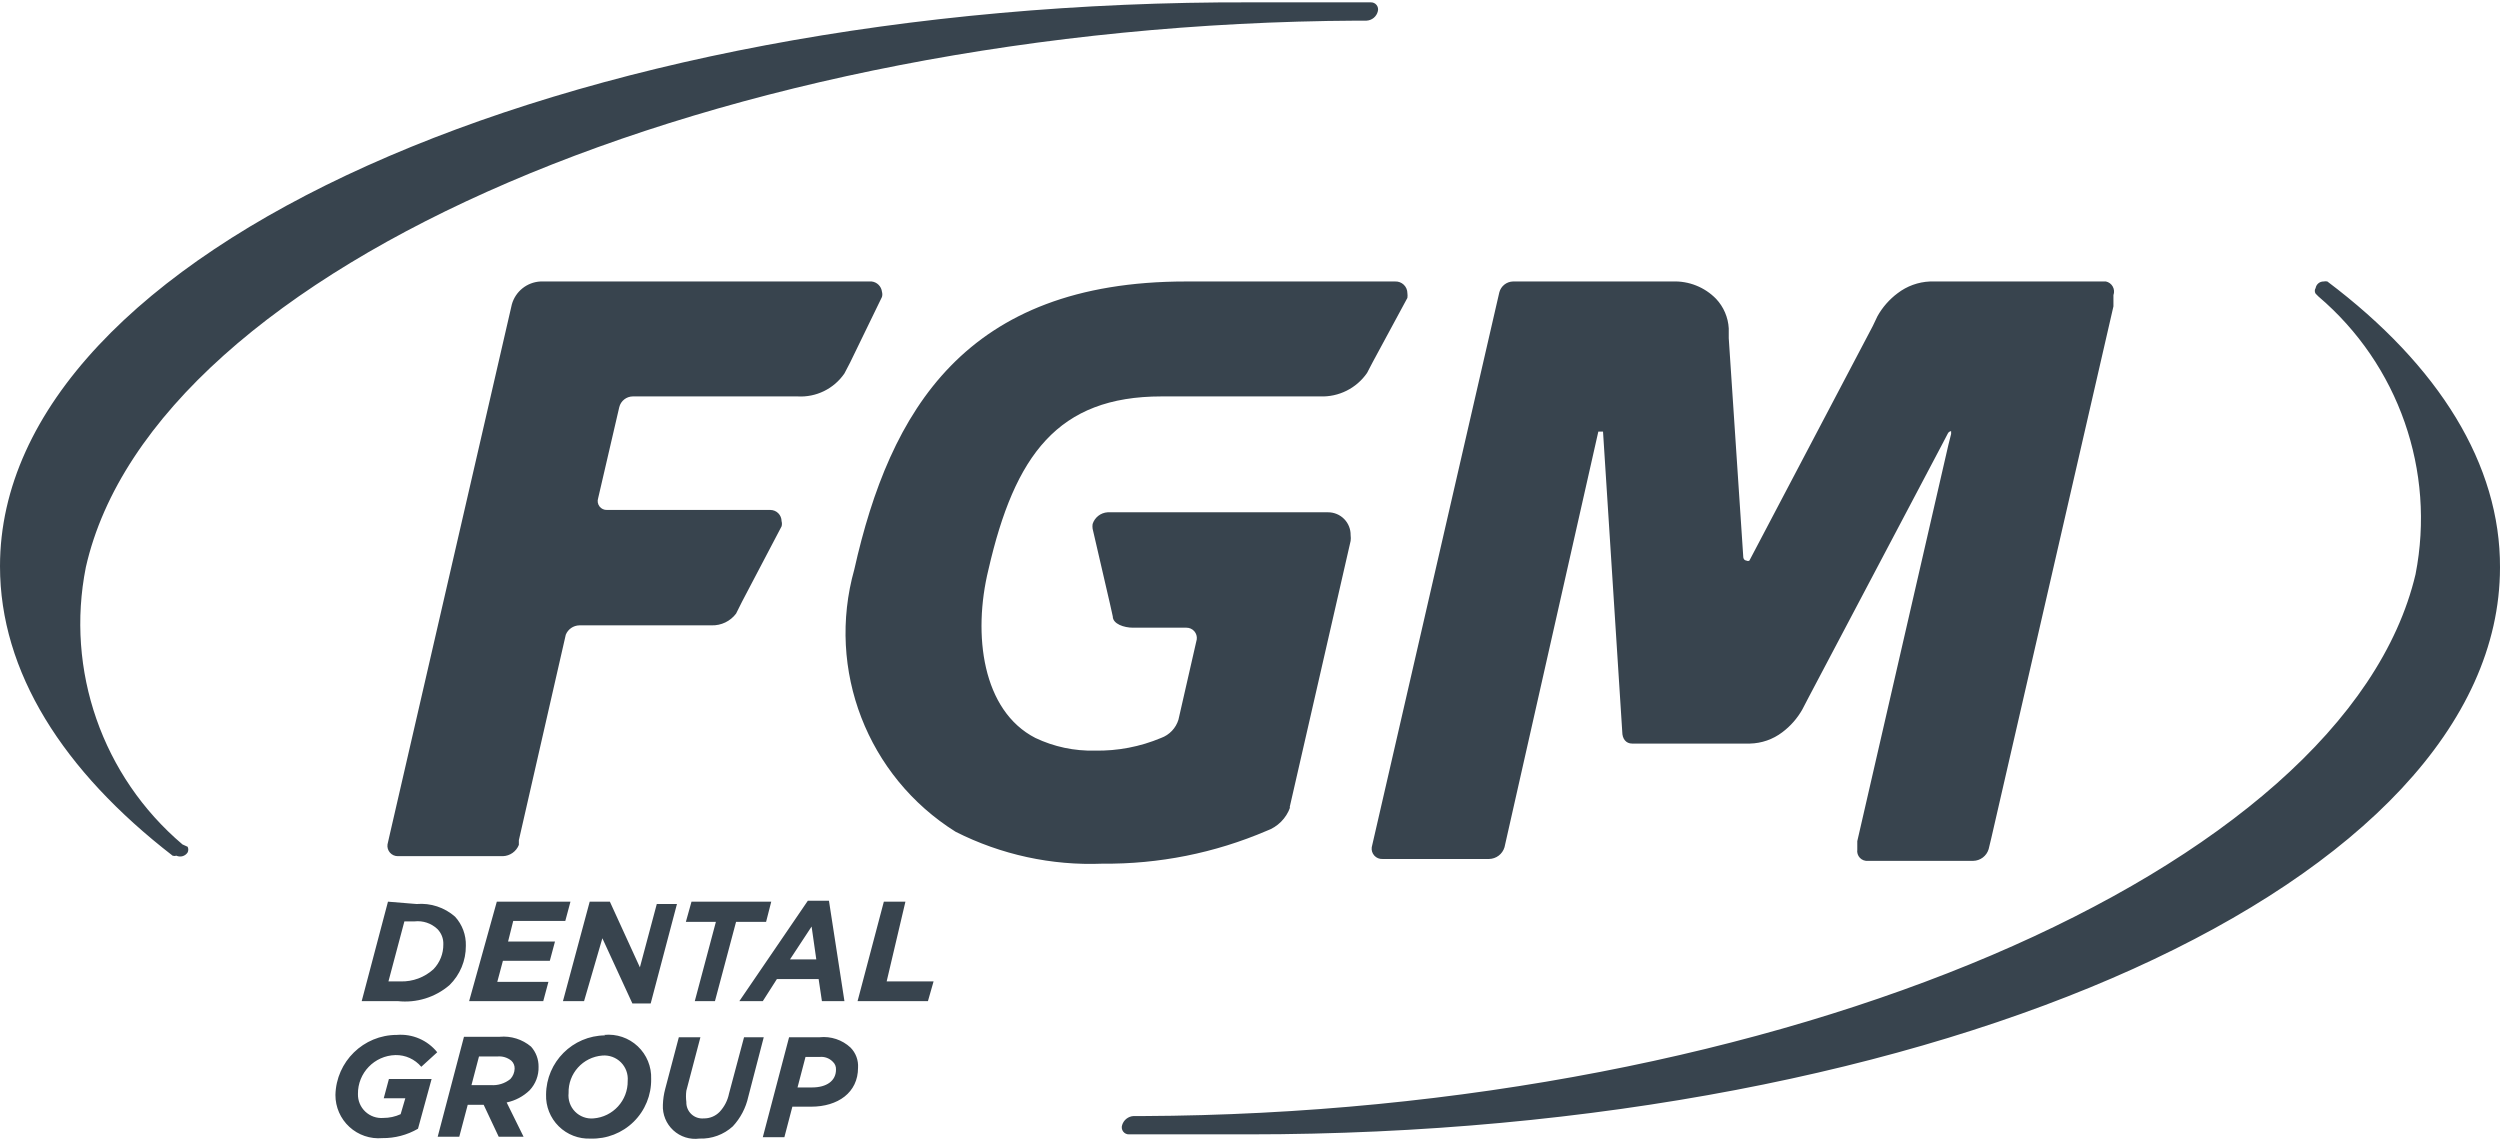
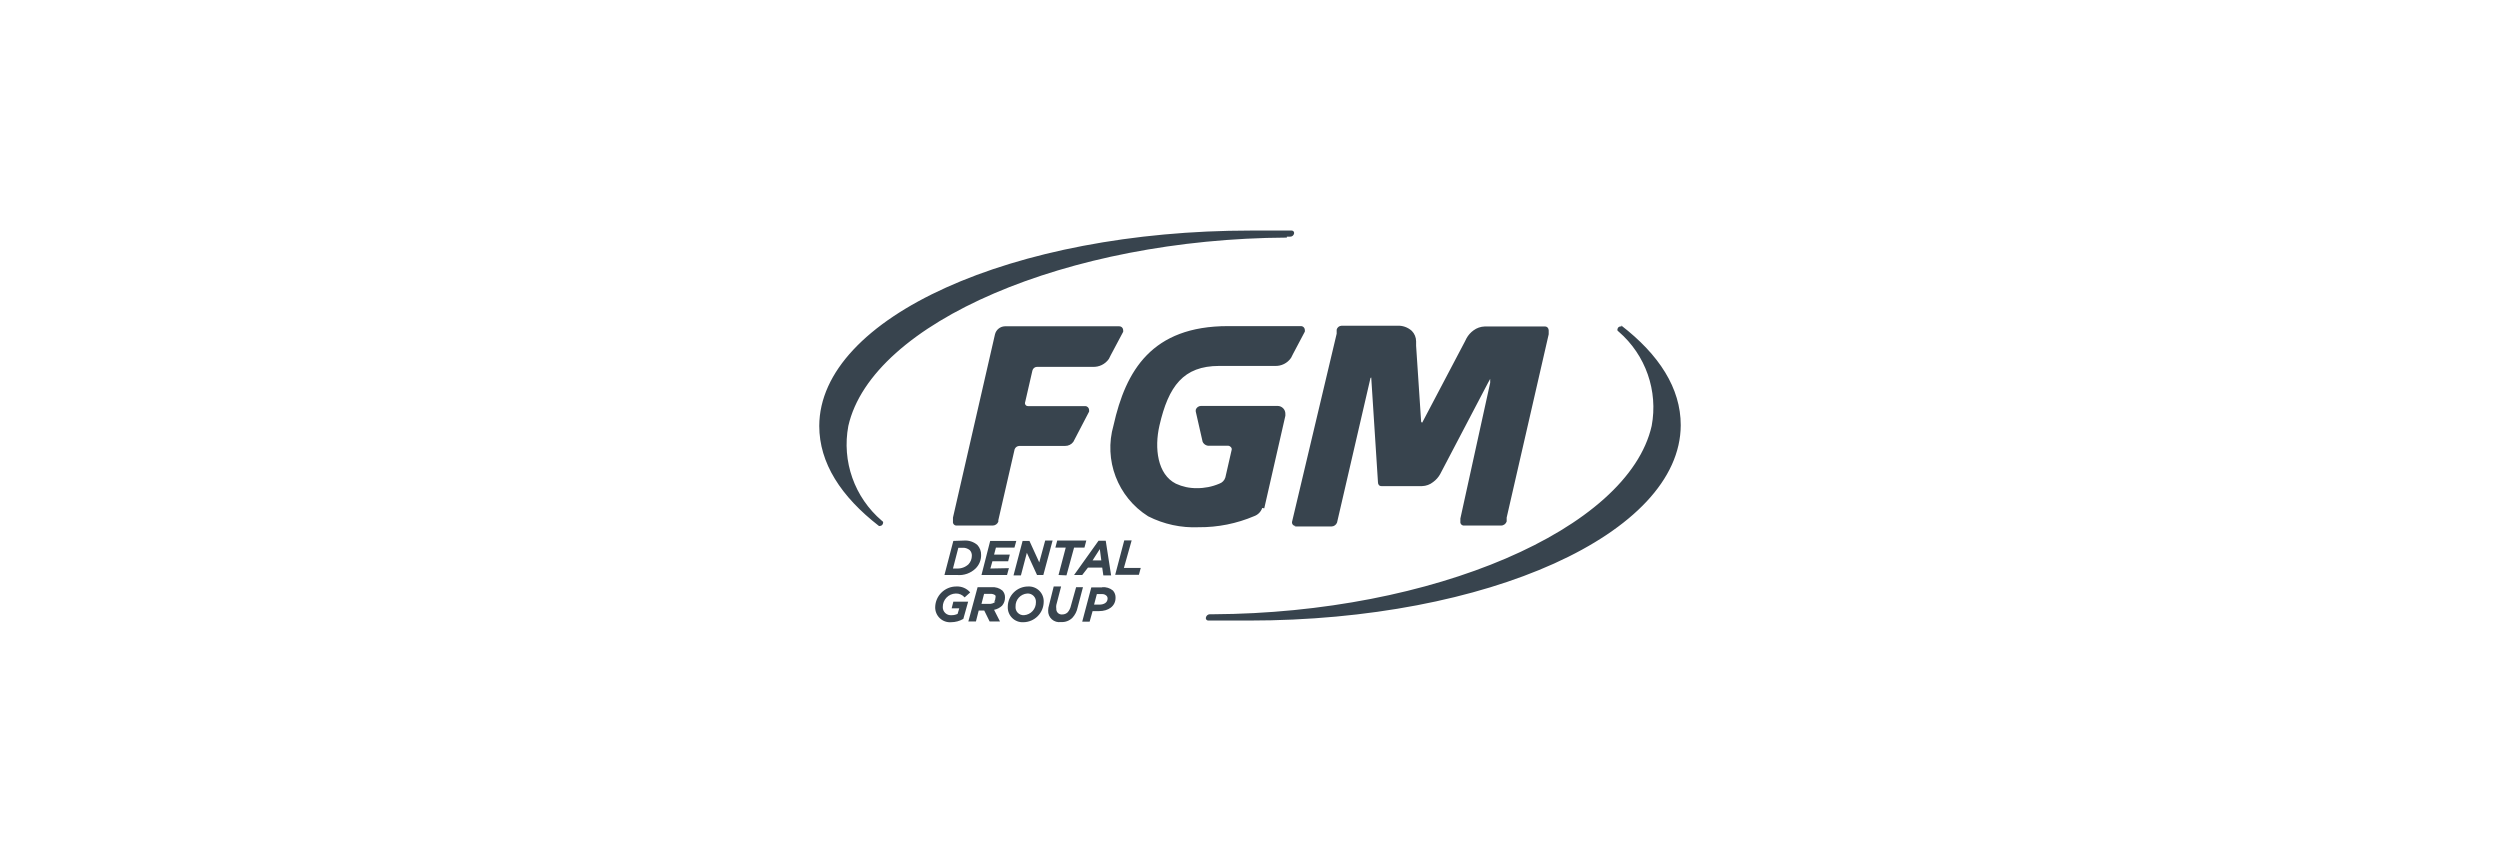
- <svg xmlns="http://www.w3.org/2000/svg" viewBox="0 0 53.29 24.27">
+ <svg xmlns="http://www.w3.org/2000/svg" id="Capa_1" data-name="Capa 1" viewBox="0 0 135 46">
  <defs>
    <style>.cls-1{fill:#38444e;}</style>
  </defs>
-   <g id="Capa_2" data-name="Capa 2">
-     <g id="Capa_1-2" data-name="Capa 1">
-       <path class="cls-1" d="M17.33,23.18H17l.17-.65h.3a.34.34,0,0,1,.28.1.21.21,0,0,1,.07.17c0,.24-.2.38-.51.38m.17-1.07h-.66l-.56,2.13h.46l.17-.65h.4c.57,0,1-.3,1-.83a.56.56,0,0,0-.16-.43.84.84,0,0,0-.66-.22m-1.61,0-.32,1.2a.8.8,0,0,1-.2.39.46.46,0,0,1-.34.14.34.34,0,0,1-.37-.35.93.93,0,0,1,0-.24l.3-1.14h-.46l-.29,1.1a1.47,1.47,0,0,0-.05.34.69.69,0,0,0,.78.72,1,1,0,0,0,.71-.26,1.35,1.35,0,0,0,.33-.63l.33-1.27Zm-3.21,1.73a.49.49,0,0,1-.53-.54.78.78,0,0,1,.72-.8.5.5,0,0,1,.54.54.79.79,0,0,1-.73.8m.25-1.77a1.27,1.27,0,0,0-1.26,1.26.91.91,0,0,0,.95.94A1.25,1.25,0,0,0,13.88,23a.91.91,0,0,0-1-.94m-2,.94a.59.59,0,0,1-.42.13h-.41l.16-.61h.39a.41.41,0,0,1,.3.09.22.22,0,0,1,.07.17.34.34,0,0,1-.09.22m-.26-.9H9.89l-.56,2.13h.46l.18-.68h.34l.32.68h.53l-.36-.73a1,1,0,0,0,.49-.26.7.7,0,0,0,.19-.5.63.63,0,0,0-.16-.43.91.91,0,0,0-.67-.21m-2.22.39a.7.7,0,0,1,.55.25l.34-.31a1,1,0,0,0-.86-.37,1.31,1.31,0,0,0-1.31,1.28.92.92,0,0,0,1,.92,1.48,1.48,0,0,0,.76-.2L9.2,23H8.29l-.11.41h.46l-.1.34a.88.88,0,0,1-.37.08.5.5,0,0,1-.54-.51.82.82,0,0,1,.8-.83M19.3,19.22h-.46l-.56,2.12h1.5l.12-.42h-1Zm-2,.53.1.7h-.56Zm-.74,1.12h.89l.07.47H18l-.33-2.14h-.45l-1.46,2.14h.5Zm-1.32.47.45-1.69h.64l.11-.43H14.74l-.12.43h.64l-.45,1.69ZM13,19.22h-.43L12,21.34h.45L12.84,20l.64,1.39h.39l.56-2.12H14l-.36,1.35ZM10.6,20.93l.12-.45h1l.11-.41h-1l.11-.44h1.11l.11-.41H10.59L10,21.34h1.58l.11-.41Zm-1.15-.8a.75.75,0,0,1-.21.53,1,1,0,0,1-.7.26H8.28l.34-1.28h.22a.61.61,0,0,1,.48.16.44.44,0,0,1,.13.33m-1.18-.91-.56,2.12h.77A1.45,1.45,0,0,0,9.58,21a1.16,1.16,0,0,0,.35-.84.88.88,0,0,0-.23-.62,1.1,1.1,0,0,0-.82-.27Zm15.44-6.08h0Zm3.78,4.07,1.3-5.68a.45.45,0,0,0,0-.12.48.48,0,0,0-.48-.49H23.61a.36.36,0,0,0-.32.25.34.34,0,0,0,0,.1l.37,1.6.06.27c0,.16.24.24.43.24h1.14a.22.22,0,0,1,.22.25h0l-.39,1.71a.6.6,0,0,1-.37.39,3.47,3.47,0,0,1-1.41.27,2.79,2.79,0,0,1-1.27-.27c-1.13-.58-1.34-2.2-1-3.59.56-2.44,1.48-3.69,3.69-3.69h3.38a1.16,1.16,0,0,0,1-.5l.12-.23L30,6.35a.36.36,0,0,0,0-.1A.25.25,0,0,0,29.74,6H25.28c-4.7,0-6.31,2.75-7.07,6.14a5,5,0,0,0,2.16,5.59,6.37,6.37,0,0,0,3.13.68A8.67,8.67,0,0,0,27,17.71a.82.82,0,0,0,.5-.5m2,1.1h2.24a.35.35,0,0,0,.33-.25l2-8.86a0,0,0,1,1,.1,0l.41,6.4c0,.15.08.25.21.25h2.51a1.18,1.18,0,0,0,.69-.24,1.57,1.57,0,0,0,.43-.49l.13-.25L41.4,9.47l.12-.23v0a.09.09,0,0,1,.07-.05s0,0,0,.06l-.06.24-1.94,8.44,0,.18a.21.21,0,0,0,.23.24h2.24a.35.35,0,0,0,.33-.25l.06-.25,2.6-11.32,0-.24A.22.22,0,0,0,44.89,6H41.14a1.22,1.22,0,0,0-.69.25,1.57,1.57,0,0,0-.43.49l-.1.21-2.63,5a.06.06,0,0,1-.06,0s-.06,0-.07-.07l-.31-4.67V7a1,1,0,0,0-.27-.63A1.23,1.23,0,0,0,35.65,6h-3.4a.31.31,0,0,0-.29.23l-.06.26L29.24,18.06a.22.22,0,0,0,.23.25M28.93.44h.2a.26.26,0,0,0,.24-.2.15.15,0,0,0-.15-.19H29c-.76,0-1.54,0-2.32,0C12,0,0,5.37,0,12.07c0,2.25,1.34,4.36,3.68,6.17l0,0a.13.13,0,0,0,.08,0A.19.19,0,0,0,4,18.17a.14.14,0,0,0,0-.12L3.89,18a6.17,6.17,0,0,1-2.06-5.91C3.28,5.68,15.37.51,28.93.44M15.71,13.1h0ZM18.8,6.33a.2.2,0,0,0,0-.11A.25.25,0,0,0,18.58,6h-.24L11.86,6h-.34a.67.67,0,0,0-.61.49L8.31,17.78,8.26,18a.22.22,0,0,0,.22.25h2.24a.38.38,0,0,0,.34-.24l0-.1,1-4.38a.32.32,0,0,1,.29-.2h2.82a.63.63,0,0,0,.52-.25l.13-.26.84-1.6a.2.2,0,0,0,0-.11.24.24,0,0,0-.24-.24H12.94a.19.19,0,0,1-.19-.25v0l.45-1.94a.3.3,0,0,1,.29-.23H17a1.13,1.13,0,0,0,1-.49l.12-.23ZM49.61,6l0,0a.19.19,0,0,0-.08,0,.17.17,0,0,0-.17.14.11.11,0,0,0,0,.12l.06.06a6.21,6.21,0,0,1,2.07,5.92C50,18.56,37.92,23.73,24.36,23.79h-.2a.27.27,0,0,0-.24.19.15.15,0,0,0,.15.2h.23c.77,0,1.54,0,2.32,0,14.72,0,26.66-5.38,26.67-12.08C53.3,9.91,52,7.8,49.61,6" />
-     </g>
-   </g>
+   <path class="cls-1" d="M59.36,32.65h-.28l.15-.57h.27a.33.33,0,0,1,.25.09.2.2,0,0,1,.06.15c0,.21-.18.33-.45.33m.15-.93h-.58l-.49,1.85h.4L59,33h.35c.5,0,.89-.26.89-.72a.55.55,0,0,0-.14-.39.79.79,0,0,0-.58-.18m-1.41,0-.28,1a.82.82,0,0,1-.17.35.41.41,0,0,1-.3.12.29.29,0,0,1-.32-.31.6.6,0,0,1,0-.2l.26-1h-.4l-.25,1a1,1,0,0,0-.05.3.6.6,0,0,0,.69.62.79.79,0,0,0,.62-.23,1.14,1.14,0,0,0,.28-.55l.29-1.1Zm-2.81,1.51a.43.43,0,0,1-.46-.47.68.68,0,0,1,.63-.7.44.44,0,0,1,.47.47.69.69,0,0,1-.64.7m.22-1.55a1.1,1.1,0,0,0-1.1,1.1.8.8,0,0,0,.84.83,1.11,1.11,0,0,0,1.1-1.1.8.8,0,0,0-.84-.83m-1.76.82a.51.51,0,0,1-.37.12H53l.14-.54h.34a.38.38,0,0,1,.27.08.2.2,0,0,1,0,.15.29.29,0,0,1-.07.19m-.23-.78h-.66l-.5,1.85h.41l.15-.59h.3l.29.59H54l-.32-.63a.88.88,0,0,0,.43-.22.66.66,0,0,0,.16-.44.52.52,0,0,0-.14-.38.79.79,0,0,0-.58-.18m-1.94.34a.6.6,0,0,1,.48.21l.3-.27a.92.92,0,0,0-.75-.32,1.14,1.14,0,0,0-1.14,1.12.8.8,0,0,0,.86.81,1.32,1.32,0,0,0,.66-.18l.26-.93h-.8l-.09.36h.41l-.09.3a.74.74,0,0,1-.33.07.43.43,0,0,1-.47-.44.72.72,0,0,1,.7-.73m9.5-2.87h-.4l-.49,1.86H61.5l.1-.37h-.91Zm-1.72.47.08.61H59Zm-.64,1h.77l.06.42H60l-.29-1.87h-.39L58,31.05h.44Zm-1.16.42L58,29.57h.56l.1-.38H57.09l-.1.38h.56l-.39,1.48Zm-2-1.86h-.37l-.49,1.86h.4l.32-1.22L56,31.05h.34l.5-1.86h-.4l-.32,1.18Zm-2.11,1.49.11-.39h.85l.09-.36h-.85l.1-.38h1l.1-.36H53.47L53,31.05h1.38l.1-.37Zm-1-.69a.68.68,0,0,1-.18.46.86.86,0,0,1-.62.23h-.22l.29-1.12h.2a.57.57,0,0,1,.42.13.41.41,0,0,1,.11.3m-1-.8L51,31.05h.68a1.27,1.27,0,0,0,1-.35,1,1,0,0,0,.3-.73.77.77,0,0,0-.2-.54,1,1,0,0,0-.72-.24Zm13.5-5.31v0h0Zm3.29,3.55,1.14-5a.34.34,0,0,0,0-.1.42.42,0,0,0-.42-.43H64.85a.3.3,0,0,0-.28.21.34.34,0,0,0,0,.09l.32,1.41.05.22a.37.37,0,0,0,.38.22h1c.1,0,.22.11.19.22h0l-.34,1.49a.51.51,0,0,1-.33.34,3,3,0,0,1-1.22.24,2.59,2.59,0,0,1-1.12-.24c-1-.5-1.17-1.92-.89-3.14.49-2.13,1.29-3.22,3.23-3.22h3a1,1,0,0,0,.88-.44l.1-.2.64-1.21a.2.2,0,0,0,0-.09.21.21,0,0,0-.22-.21H66.31c-4.11,0-5.52,2.4-6.18,5.36A4.37,4.37,0,0,0,62,27.88a5.48,5.48,0,0,0,2.73.59,7.49,7.49,0,0,0,3-.6.71.71,0,0,0,.43-.44m1.74,1h2a.33.33,0,0,0,.3-.21L74,20.44s0-.05.05-.05a0,0,0,0,1,0,.05l.36,5.6c0,.13.07.21.19.21h2.19a1,1,0,0,0,.6-.22,1.32,1.32,0,0,0,.38-.43l.11-.21,2.48-4.73.11-.2h0s0-.05,0-.05,0,0,0,.05l0,.21L78.86,28l0,.16a.19.19,0,0,0,.2.22h2a.32.32,0,0,0,.3-.22l0-.21,2.27-9.9,0-.21c0-.11-.08-.21-.2-.21H80.17a1.07,1.07,0,0,0-.6.21,1.31,1.31,0,0,0-.38.43l-.09.18-2.3,4.37a.06.06,0,0,1,0,0,.07.07,0,0,1-.06-.07l-.27-4.08,0-.24a.81.81,0,0,0-.23-.56,1.08,1.08,0,0,0-.8-.28h-3a.28.28,0,0,0-.26.21l0,.22L69.77,28.18a.19.19,0,0,0,.2.22m-.48-15.62h.18a.21.21,0,0,0,.21-.17.13.13,0,0,0-.13-.16h-.2c-.67,0-1.34,0-2,0-12.86,0-23.29,4.7-23.31,10.55,0,2,1.17,3.81,3.22,5.4l0,0a.09.09,0,0,0,.07,0,.17.17,0,0,0,.15-.13.12.12,0,0,0,0-.1l-.06-.05A5.41,5.41,0,0,1,45.81,23c1.27-5.59,11.84-10.11,23.68-10.17M57.94,23.85Zm2.71-5.93a.2.2,0,0,0,0-.09.21.21,0,0,0-.22-.21h-.21l-5.66,0h-.3a.57.57,0,0,0-.53.43l-2.27,9.9,0,.21a.19.19,0,0,0,.2.22h1.95a.33.33,0,0,0,.3-.21v-.08l.88-3.83a.28.28,0,0,1,.25-.18h2.47a.54.54,0,0,0,.45-.22l.12-.23.73-1.4a.24.24,0,0,0,0-.09.21.21,0,0,0-.21-.21H55.52a.16.16,0,0,1-.16-.22v0l.39-1.7a.26.26,0,0,1,.25-.2h3a1,1,0,0,0,.88-.43l.1-.2Zm26.92-.29,0,0a.09.09,0,0,0-.07,0,.16.16,0,0,0-.15.12.13.13,0,0,0,0,.11l.06.05A5.41,5.41,0,0,1,89.19,23c-1.27,5.59-11.84,10.11-23.68,10.17h-.19a.22.22,0,0,0-.2.17.13.13,0,0,0,.13.17h.2c.67,0,1.34,0,2,0,12.86,0,23.29-4.69,23.31-10.55,0-2-1.17-3.81-3.22-5.39" />
</svg>
